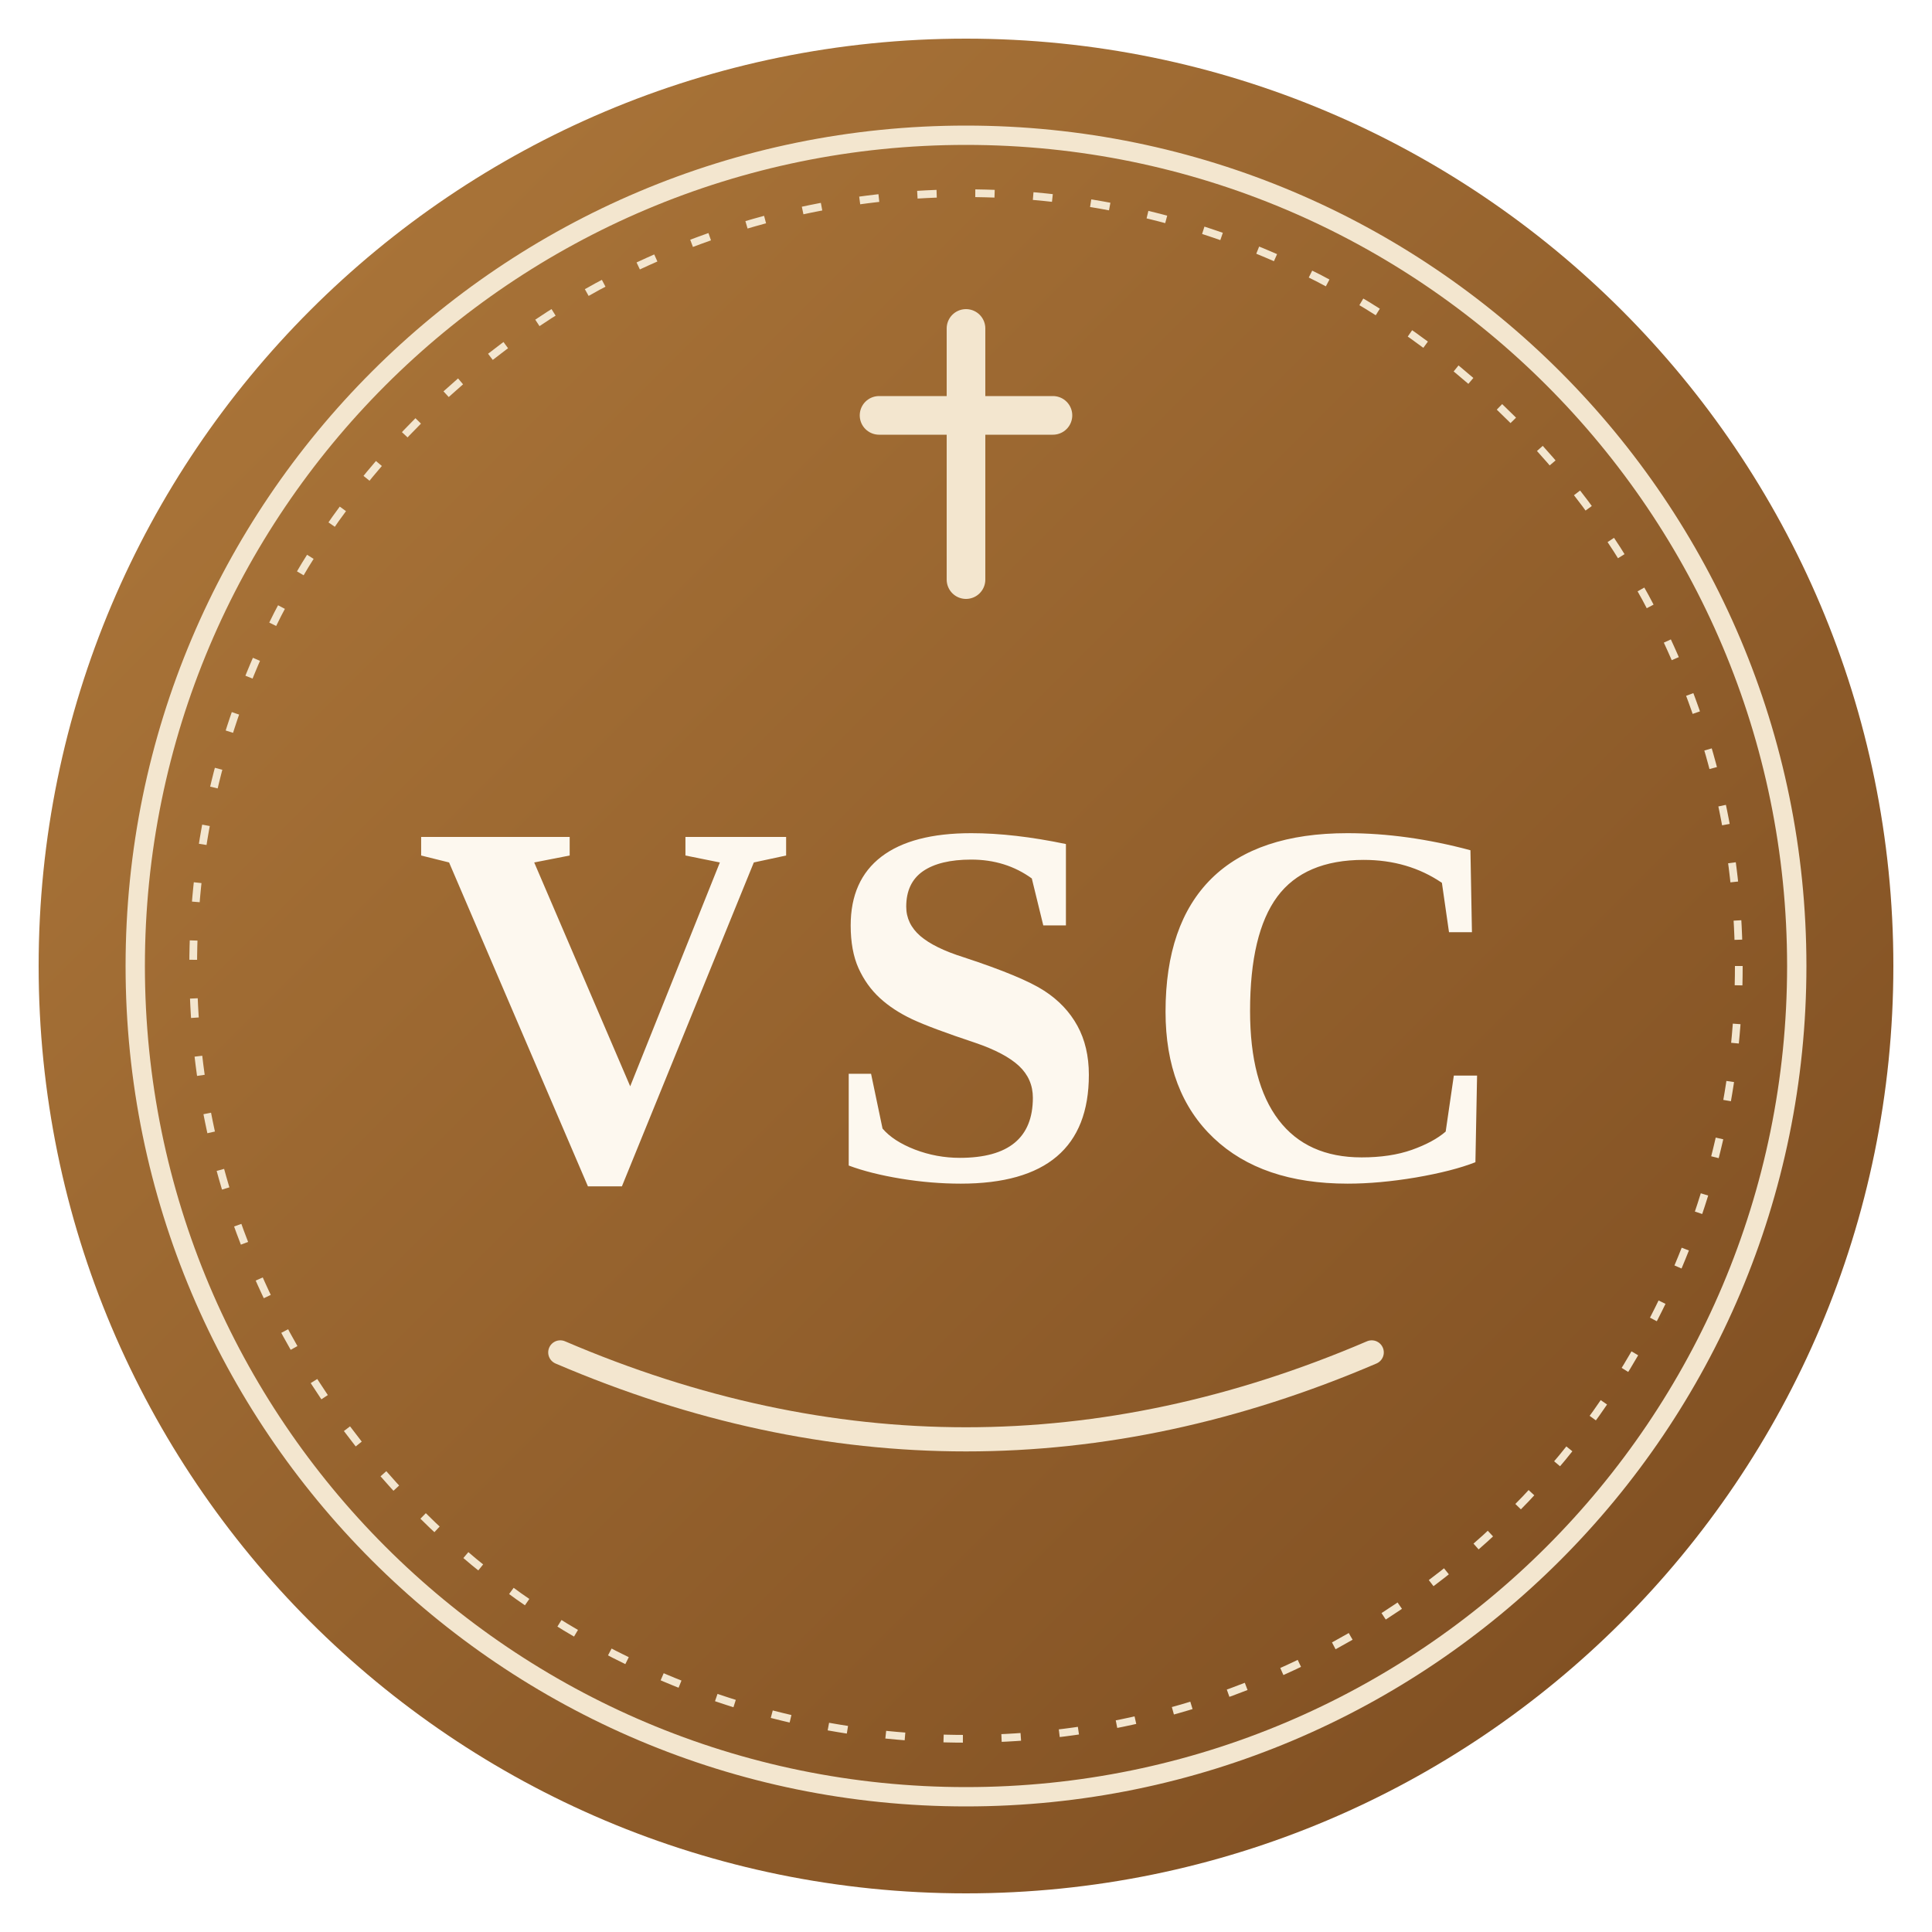
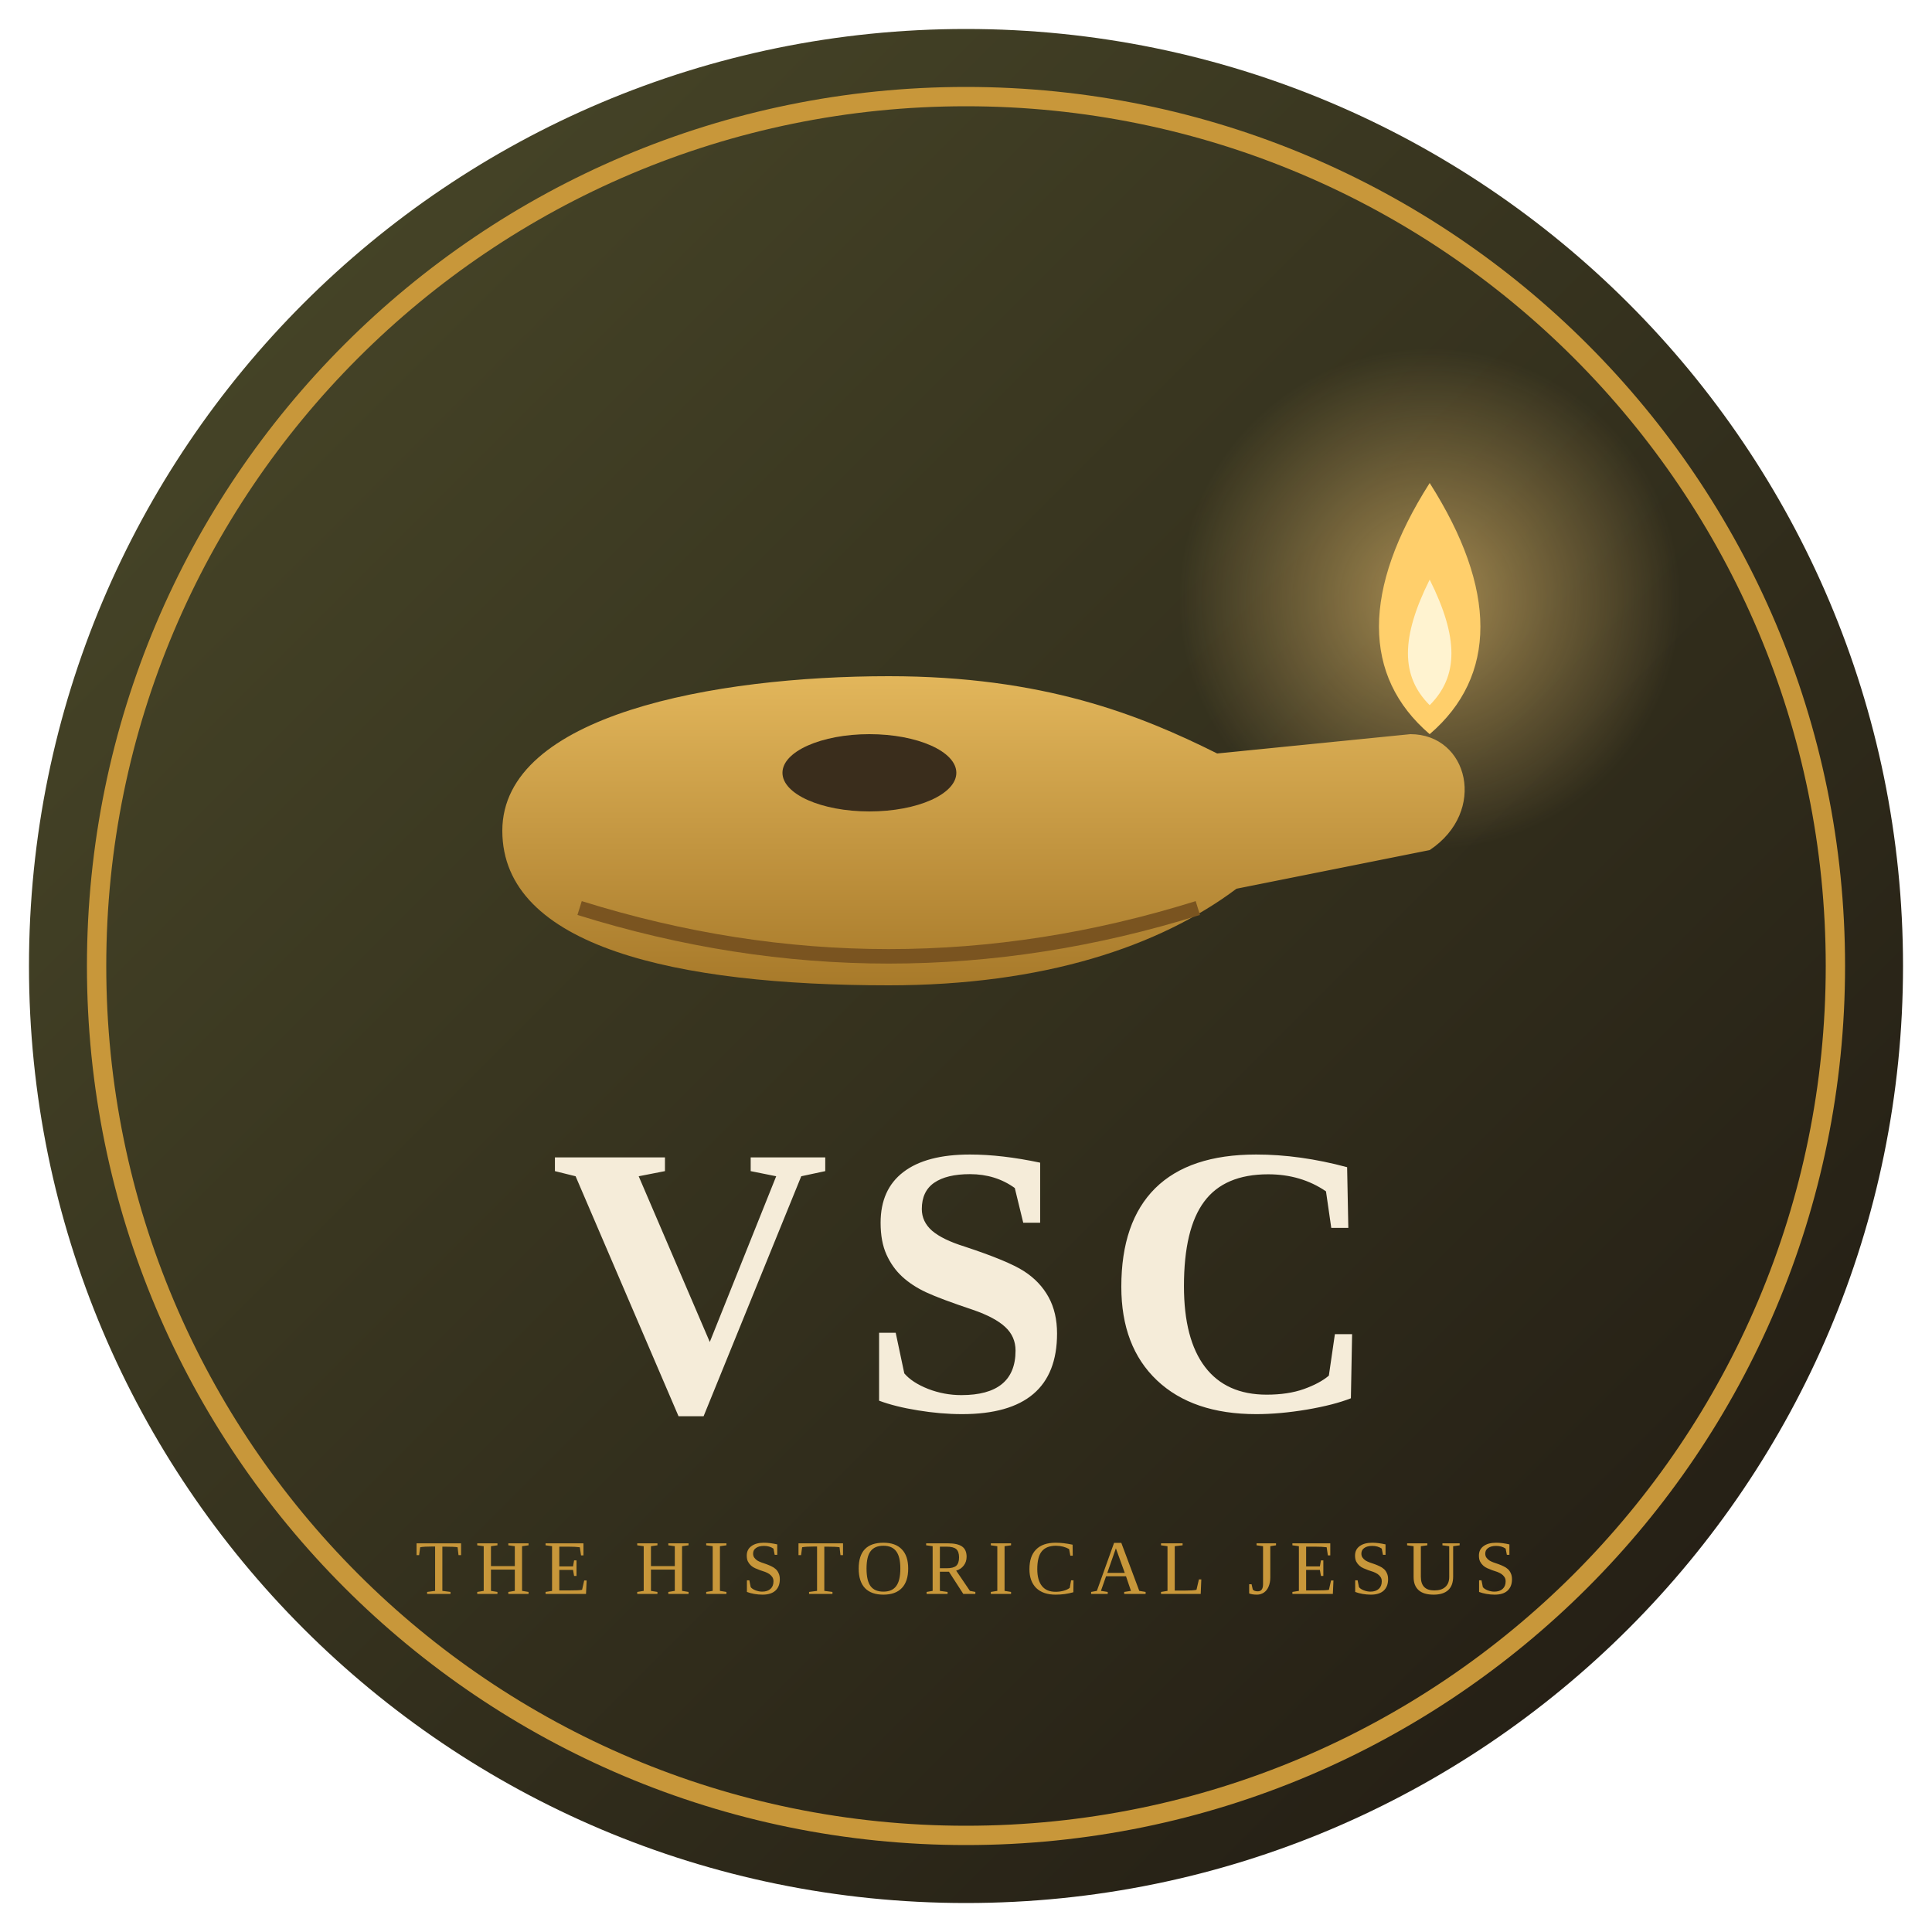
<svg xmlns="http://www.w3.org/2000/svg" viewBox="0 0 200 200" role="img" aria-labelledby="t">
  <defs>
-     <linearGradient id="g" x1="0" y1="0" x2="1" y2="1">
-       <stop offset="0" stop-color="#b07a3c" />
-       <stop offset="1" stop-color="#7a4a1f" />
+     <linearGradient id="bg" x1="0" y1="0" x2="1" y2="1">
+       <stop offset="0" stop-color="#4b4a2a" />
+       <stop offset="1" stop-color="#1f1912" />
    </linearGradient>
+     <linearGradient id="gold" x1="0" y1="0" x2="0" y2="1">
+       <stop offset="0" stop-color="#e2b65b" />
+       <stop offset="1" stop-color="#a87a2a" />
+     </linearGradient>
+     <radialGradient id="glow" cx="0.5" cy="0.5" r="0.5">
+       <stop offset="0" stop-color="#ffd27a" stop-opacity="0.55" />
+       <stop offset="1" stop-color="#ffd27a" stop-opacity="0" />
+     </radialGradient>
  </defs>
-   <circle cx="100" cy="100" r="96" fill="url(#g)" />
-   <circle cx="100" cy="100" r="86" fill="none" stroke="#f3e6cf" stroke-width="2" />
-   <circle cx="100" cy="100" r="80" fill="none" stroke="#f3e6cf" stroke-width="0.8" stroke-dasharray="2 4" />
-   <path d="M100 34 v26 M91 43 h18" stroke="#f3e6cf" stroke-width="4" stroke-linecap="round" />
-   <text x="100" y="122" text-anchor="middle" font-family="Georgia, 'Times New Roman', serif" font-size="54" font-weight="700" letter-spacing="3" fill="#fdf8ef">VSC</text>
-   <path d="M58 140 Q100 158 142 140" fill="none" stroke="#f3e6cf" stroke-width="2.5" stroke-linecap="round" />
+   <circle cx="100" cy="100" r="97" fill="url(#bg)" />
+   <circle cx="100" cy="100" r="90" fill="none" stroke="#c8973a" stroke-width="2" />
+   <circle cx="148" cy="62" r="26" fill="url(#glow)" />
+   <path d="M148 50 C141 61 141 70 148 76 C155 70 155 61 148 50 Z" fill="#ffcf6b" />
+   <path d="M148 60 C145 66 145 70 148 73 C151 70 151 66 148 60 Z" fill="#fff3d0" />
+   <path d="M52 86 C52 74 74 70 92 70 C108 70 118 74 126 78 L146 76 C152 76 154 84 148 88 L128 92 C120 98 108 102 92 102 C70 102 52 98 52 86 Z" fill="url(#gold)" />
+   <ellipse cx="90" cy="80" rx="9" ry="4" fill="#3a2d1c" />
+   <path d="M60 94 Q92 104 124 94" fill="none" stroke="#7a5420" stroke-width="1.5" />
+   <text x="100" y="146" text-anchor="middle" font-family="Georgia, 'Times New Roman', serif" font-size="40" font-weight="700" letter-spacing="3" fill="#f5ecd9">VSC</text>
+   <text x="100" y="165" text-anchor="middle" font-family="Georgia, 'Times New Roman', serif" font-size="8" letter-spacing="1.3" fill="#c8973a">THE HISTORICAL JESUS</text>
</svg>
